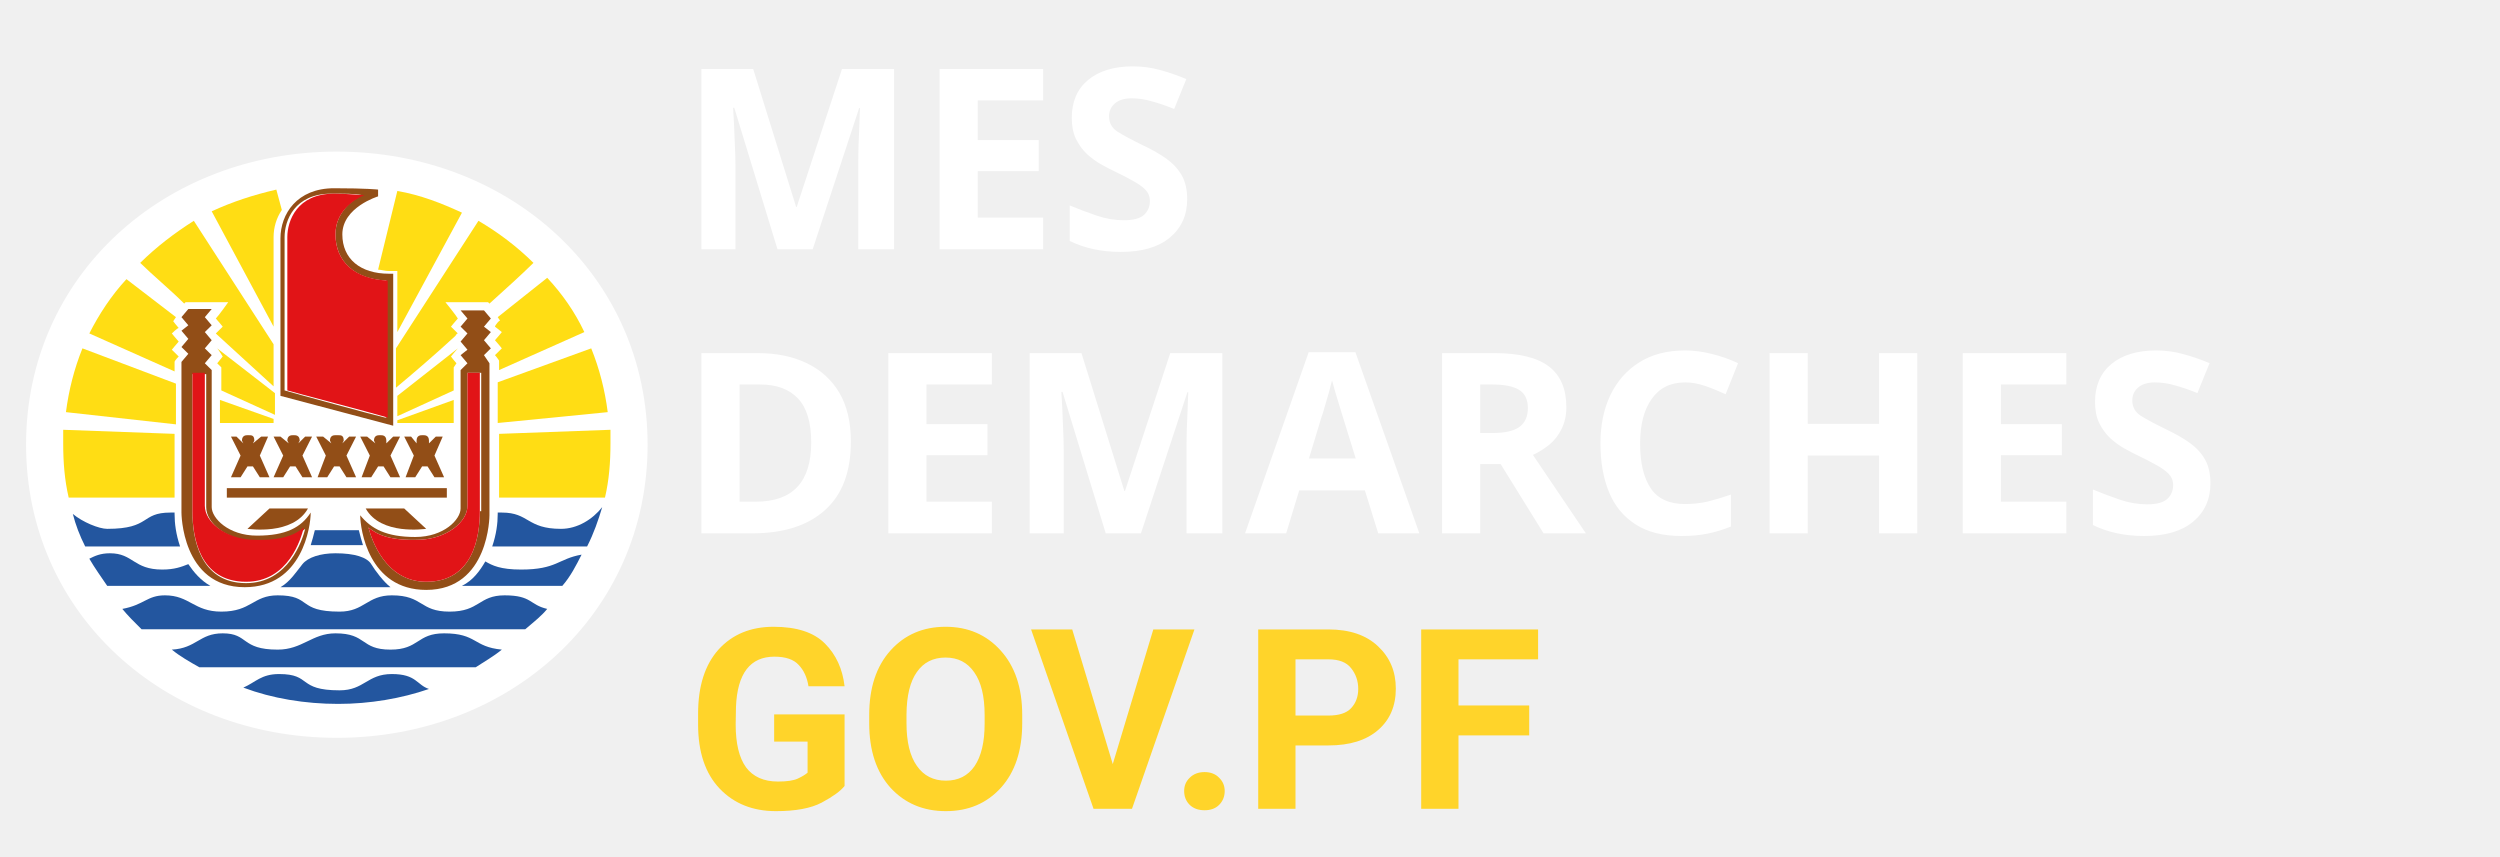
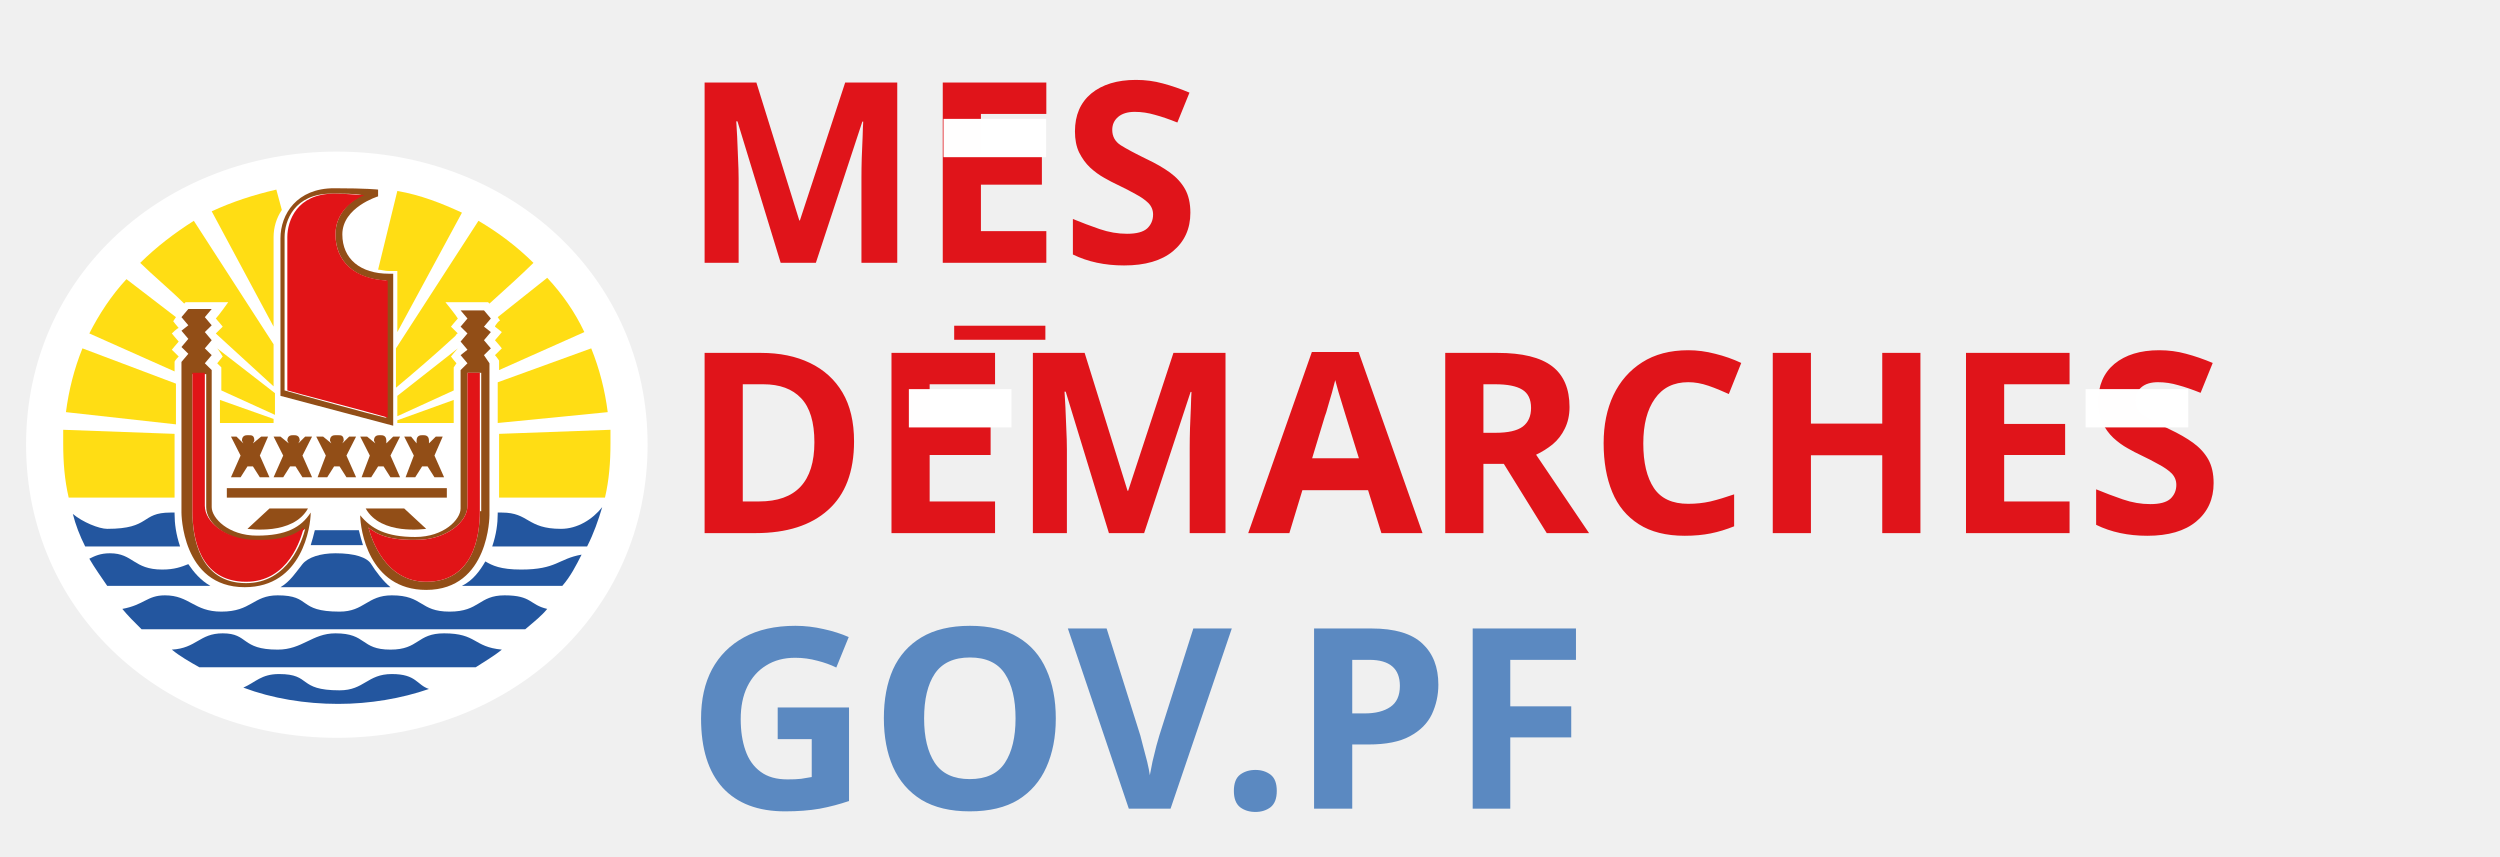
<svg xmlns="http://www.w3.org/2000/svg" version="1.1" id="Calque_1" x="0px" y="0px" viewBox="0 0 132 45.2" enable-background="new 0 0 385.2 45.2" xml:space="preserve" width="132" height="45.2">
  <defs id="defs3967" />
  <g id="g4011" transform="matrix(0.7260259,0,0,0.7165003,0.28762,7.287845)">
    <path id="path3842" d="m 1.5,22.6 c 0,12.5 10.1,21.6 22.6,21.6 12.5,0 22.6,-9.1 22.6,-21.6 C 46.7,10.1 36.6,1 24.1,1 11.6,1 1.5,10.1 1.5,22.6 Z" style="fill:#ffffff" />
    <g id="g3920">
      <g id="g3918">
        <path id="path3844" d="m 39.4,34.7 c -1.3,-0.3 -1.1,-1 -3.1,-1 -1.9,0 -1.8,1.2 -4,1.2 -2.2,0 -1.9,-1.2 -4.2,-1.2 -1.8,0 -2,1.2 -3.8,1.2 -3.1,0 -2,-1.2 -4.5,-1.2 -1.8,0 -1.9,1.2 -4.1,1.2 -2,0 -2.3,-1.2 -4.1,-1.2 -1.3,0 -1.5,0.7 -3.1,1 0.4,0.5 0.9,1 1.4,1.5 h 27.9 c 0.7,-0.6 1.2,-1 1.6,-1.5" style="fill:#23569f" />
        <path id="path3846" d="m 36.1,37.7 c -2.1,-0.2 -1.8,-1.2 -4.2,-1.2 -2,0 -1.8,1.2 -3.9,1.2 -2.2,0 -1.7,-1.2 -4,-1.2 -1.7,0 -2.4,1.2 -4.2,1.2 -2.7,0 -2.1,-1.2 -4,-1.2 -1.7,0 -1.9,1.1 -3.7,1.2 0.6,0.5 1.3,0.9 2,1.3 h 20.1 c 0.6,-0.4 1.3,-0.8 1.9,-1.3" style="fill:#23569f" />
        <path id="path3848" d="m 19.9,39.5 c -1.3,0 -1.7,0.6 -2.6,1 2.1,0.8 4.5,1.2 6.9,1.2 2.3,0 4.6,-0.4 6.6,-1.1 -0.9,-0.3 -0.9,-1.1 -2.7,-1.1 -1.8,0 -2,1.2 -3.8,1.2 -3.1,0 -2,-1.2 -4.4,-1.2" style="fill:#23569f" />
        <path id="path3850" d="m 43.4,27.2 c -0.7,0.9 -1.8,1.6 -3,1.6 -2.5,0 -2.3,-1.2 -4.3,-1.2 -0.1,0 -0.2,0 -0.3,0 v 0.1 c 0,0.7 -0.1,1.5 -0.4,2.4 h 6.9 c 0.5,-1 0.8,-1.9 1.1,-2.9" style="fill:#23569f" />
        <path id="path3852" d="m 12.3,27.6 c -0.1,0 -0.2,0 -0.3,0 -2.2,0 -1.4,1.2 -4.6,1.2 -0.6,0 -1.8,-0.5 -2.5,-1.1 0.2,0.8 0.5,1.6 0.9,2.4 h 6.9 c -0.3,-0.9 -0.4,-1.7 -0.4,-2.4 v -0.1" style="fill:#23569f" />
        <path id="path3854" d="m 22.5,28.9 c -0.1,0.4 -0.2,0.8 -0.3,1.1 H 26 c -0.1,-0.3 -0.2,-0.7 -0.3,-1.1 h -3.2" style="fill:#23569f" />
        <path id="path3856" d="m 41.9,30.7 c -1.7,0.3 -1.8,1.1 -4.4,1.1 -1.5,0 -2.1,-0.3 -2.6,-0.6 -0.4,0.7 -0.9,1.4 -1.7,1.8 h 7.3 c 0.6,-0.7 1,-1.5 1.4,-2.3" style="fill:#23569f" />
        <path id="path3858" d="m 26.6,31.4 c -0.3,-0.5 -1.2,-0.8 -2.6,-0.8 -1.1,0 -2,0.3 -2.4,0.8 -0.4,0.5 -0.9,1.3 -1.6,1.7 h 8 c -0.5,-0.4 -1.1,-1.2 -1.4,-1.7" style="fill:#23569f" />
        <path id="path3860" d="m 13.3,31.4 c -0.5,0.2 -1,0.4 -1.9,0.4 -2.1,0 -2.1,-1.2 -3.8,-1.2 -0.7,0 -1.1,0.2 -1.5,0.4 0.4,0.7 0.9,1.4 1.3,2 h 7.5 c -0.7,-0.4 -1.2,-1 -1.6,-1.6" style="fill:#23569f" />
        <path id="path3862" d="m 4.2,21.5 c 0,0.3 0,0.6 0,1 v 0 c 0,1.4 0.1,2.7 0.4,4 h 7.7 V 21.8 L 4.2,21.5" style="fill:#ffdd14" />
        <path id="path3864" d="M 43.8,20.2 C 43.6,18.6 43.2,17 42.6,15.5 L 35.8,18 v 3 l 8,-0.8" style="fill:#ffdd14" />
        <polyline id="polyline3866" points="32.6,21 32.6,19.3 28.5,20.8 28.5,21 32.6,21   " style="fill:#ffdd14" />
        <path id="path3868" d="M 5.6,15.5 C 5,17 4.6,18.6 4.4,20.2 l 8,0.9 v -3 L 5.6,15.5" style="fill:#ffdd14" />
        <path id="path3870" d="m 44,21.5 -8.1,0.3 v 4.7 h 7.7 c 0.3,-1.3 0.4,-2.6 0.4,-4 v 0 c 0,-0.3 0,-0.7 0,-1" style="fill:#ffdd14" />
        <polyline id="polyline3872" points="19.5,21 19.5,20.7 15.6,19.3 15.6,21 19.5,21   " style="fill:#ffdd14" />
        <path id="path3874" d="m 35.6,13.9 c 0,0 0.5,0.4 0.5,0.4 0,0 -0.4,0.5 -0.5,0.6 0.1,0.1 0.5,0.6 0.5,0.6 0,0 -0.4,0.4 -0.5,0.5 0.1,0.1 0.3,0.4 0.3,0.4 v 0.7 l 6.2,-2.8 c -0.7,-1.5 -1.6,-2.8 -2.7,-4 l -3.6,2.9 0.2,0.3 c 0,-0.2 -0.4,0.3 -0.4,0.4" style="fill:#ffdd14" />
        <path id="path3876" d="m 32.8,16.6 c -0.1,-0.1 -0.4,-0.5 -0.4,-0.5 0,0 0.4,-0.5 0.5,-0.6 0,0 0,0 0,0 L 28.5,19 v 1.5 l 4.1,-1.9 v -1.7 c 0,0 0.2,-0.3 0.2,-0.3" style="fill:#ffdd14" />
        <path id="path3878" d="m 32.7,14.6 c 0.1,-0.1 0.1,-0.2 0.2,-0.2 0,0 -0.5,-0.5 -0.5,-0.5 0,0 0.4,-0.5 0.5,-0.6 C 32.8,13.1 32,12.1 32,12.1 h 3.1 l 0.1,0.1 c 1.2,-1.1 2.3,-2.1 3.2,-3 C 37.2,8 35.9,7 34.4,6.1 l -6,9.4 v 2.9 c 1.3,-1.1 2.8,-2.4 4.3,-3.8" style="fill:#ffdd14" />
        <path id="path3880" d="m 28.5,9.7 v 4.6 L 33.2,5.5 C 31.7,4.8 30.2,4.2 28.5,3.9 l -1.4,5.8 c 0.2,0 0.5,0.1 0.8,0.1 h 0.6" style="fill:#ffdd14" />
        <path id="path3882" d="m 12.6,16.1 c -0.1,-0.1 -0.5,-0.5 -0.5,-0.5 0,0 0.4,-0.5 0.5,-0.6 -0.1,-0.1 -0.5,-0.6 -0.5,-0.6 0,0 0.4,-0.4 0.5,-0.4 -0.1,-0.1 -0.4,-0.5 -0.4,-0.5 l 0.2,-0.3 -3.6,-2.8 c -1.1,1.2 -2,2.6 -2.7,4 l 6.2,2.8 v -0.7 c 0,-0.1 0.3,-0.4 0.3,-0.4" style="fill:#ffdd14" />
        <path id="path3884" d="m 15.4,15.5 c 0,0 -0.1,0 0,0 0.1,0.1 0.4,0.6 0.4,0.6 0,0 -0.4,0.5 -0.4,0.5 0.1,0.1 0.3,0.3 0.3,0.3 v 1.7 l 3.9,1.8 v -1.6 l -4.2,-3.3" style="fill:#ffdd14" />
        <path id="path3886" d="m 16.2,12.1 c 0,0 -0.7,1 -0.9,1.2 0.1,0.1 0.5,0.6 0.5,0.6 0,0 -0.4,0.4 -0.5,0.5 0,0 0.1,0.1 0.1,0.1 1.4,1.3 2.8,2.6 4.1,3.8 V 15.2 L 13.7,6.1 C 12.3,7 11,8 9.8,9.2 c 0.9,0.9 2.1,1.9 3.2,3 l 0.1,-0.1 h 3.1" style="fill:#ffdd14" />
        <path id="path3888" d="M 20.1,5.3 19.7,3.8 C 18,4.2 16.5,4.7 15,5.4 l 4.5,8.5 V 7.3 c 0,-0.7 0.2,-1.4 0.6,-2" style="fill:#ffdd14" />
        <path id="path3890" d="m 22,27.3 h -2.8 l -1.6,1.5 c 0.1,0 3.3,0.5 4.4,-1.5" style="fill:#924e17" />
        <path id="path3892" d="M 26.2,27.3 H 29 l 1.6,1.5 c -0.1,0 -3.3,0.5 -4.4,-1.5" style="fill:#924e17" />
        <rect id="rect3894" height="0.7" width="16" y="25.8" x="16.1" style="fill:#924e17" />
        <path id="path3896" d="m 27.9,10 c -2.1,0 -3.4,-1.1 -3.4,-2.9 0,-2 2.6,-2.8 2.6,-2.8 V 3.8 c 0,0 -0.8,-0.1 -3.2,-0.1 C 21.2,3.7 20,5.6 20,7.4 V 19 l 8.2,2.2 V 10 h -0.3 m -0.3,10.6 c -0.5,-0.1 -7,-1.9 -7.3,-2 V 7.3 c 0,-1.2 0.7,-3.2 3.4,-3.2 1,0 1.7,0 2.2,0.1 -0.7,0.4 -1.9,1.3 -1.9,2.9 0,2 1.4,3.3 3.7,3.4 v 10.1 z" style="fill:#924e17" />
        <path id="path3898" d="m 19.1,22 h -0.5 l -0.6,0.5 0.1,-0.2 c 0,-0.4 -0.2,-0.4 -0.4,-0.4 h -0.1 c -0.1,0 -0.4,0 -0.4,0.4 l 0.1,0.2 -0.5,-0.5 h -0.4 l 0.7,1.4 -0.7,1.6 h 0.7 l 0.5,-0.8 H 18 l 0.5,0.8 h 0.7 L 18.5,23.4 19.1,22" style="fill:#924e17" />
        <path id="path3900" d="m 22.3,22 h -0.5 l -0.5,0.5 0.1,-0.2 c 0,-0.4 -0.3,-0.4 -0.4,-0.4 h -0.1 c -0.1,0 -0.4,0 -0.4,0.4 L 20.6,22.5 20,22 h -0.5 l 0.7,1.4 -0.7,1.6 h 0.7 l 0.5,-0.8 h 0.4 l 0.5,0.8 h 0.7 L 21.6,23.4 22.3,22" style="fill:#924e17" />
        <path id="path3902" d="M 25.5,22 H 25 l -0.5,0.5 0.1,-0.2 c 0,-0.4 -0.2,-0.4 -0.4,-0.4 H 24 c -0.1,0 -0.4,0 -0.4,0.4 l 0.1,0.2 -0.6,-0.5 h -0.5 l 0.7,1.4 -0.6,1.6 h 0.7 l 0.5,-0.8 h 0.4 l 0.5,0.8 h 0.7 L 24.8,23.4 25.5,22" style="fill:#924e17" />
        <path id="path3904" d="m 28.7,22 h -0.5 l -0.5,0.5 v -0.2 c 0,-0.4 -0.3,-0.4 -0.4,-0.4 h -0.1 c -0.1,0 -0.4,0 -0.4,0.4 l 0.1,0.2 -0.6,-0.5 h -0.5 l 0.7,1.4 -0.6,1.6 h 0.7 l 0.5,-0.8 h 0.4 L 28,25 h 0.7 L 28,23.4 28.7,22" style="fill:#924e17" />
        <path id="path3906" d="m 31.8,22 h -0.5 l -0.5,0.5 v -0.2 c 0,-0.4 -0.3,-0.4 -0.4,-0.4 h -0.1 c -0.1,0 -0.4,0 -0.4,0.4 v 0.2 L 29.5,22 H 29 l 0.7,1.4 -0.6,1.6 h 0.7 l 0.5,-0.8 h 0.4 l 0.5,0.8 h 0.7 L 31.2,23.4 31.8,22" style="fill:#924e17" />
        <path id="path3908" d="M 18.3,29.3 C 16.2,29.3 15,28 15,27.2 V 17.1 L 14.5,16.6 15,16 14.5,15.5 15,14.9 14.5,14.3 15,13.8 14.5,13.2 15,12.6 h -1.7 l -0.5,0.6 0.5,0.6 -0.5,0.4 0.5,0.6 -0.5,0.6 0.5,0.5 -0.5,0.6 v 11.1 c 0,0 0,5.5 4.6,5.5 4.2,0 4.8,-4.5 4.8,-5.5 -0.7,1.1 -1.8,1.7 -3.9,1.7 m -0.8,3.5 c -3.4,0 -3.9,-3.4 -3.9,-5.2 V 17.4 h 1 v 9.8 c 0,1.2 1.5,2.4 3.4,2.5 2.3,0.1 3.2,-0.4 3.8,-0.9 -0.2,0.8 -1.2,4 -4.3,4" style="fill:#924e17" />
        <path id="path3910" d="m 34.8,13.9 0.5,-0.6 -0.5,-0.6 h -1.7 l 0.5,0.6 -0.5,0.6 0.5,0.5 -0.5,0.6 0.5,0.6 -0.5,0.4 0.5,0.6 -0.5,0.5 v 10.2 c 0,0.8 -1.2,2.1 -3.3,2.1 -2.1,0 -3.2,-0.6 -4,-1.6 0,1 0.6,5.5 4.8,5.5 4.6,0 4.6,-5.5 4.6,-5.5 V 16.6 l -0.4,-0.6 0.5,-0.5 -0.5,-0.6 0.5,-0.6 -0.5,-0.4 m -0.3,13.6 c 0,1.9 -0.5,5.2 -3.9,5.2 -3,0 -4,-3.2 -4.2,-4 0.6,0.5 1.5,1 3.8,0.9 1.9,-0.1 3.4,-1.3 3.4,-2.5 v -9.8 h 1 v 10.2 z" style="fill:#924e17" />
        <path id="path3912" d="m 13.6,17.4 v 10.1 c 0,1.9 0.5,5.2 3.9,5.2 3.1,0 4,-3.2 4.2,-4 -0.6,0.5 -1.5,1 -3.8,0.9 -1.9,-0.1 -3.4,-1.3 -3.4,-2.5 v -9.8 h -0.9" style="fill:#e11417" />
        <path id="path3914" d="m 34.5,17.4 v 10.1 c 0,1.9 -0.5,5.2 -3.9,5.2 -3,0 -4,-3.2 -4.2,-4 0.6,0.5 1.5,1 3.8,0.9 1.9,-0.1 3.4,-1.3 3.4,-2.5 v -9.8 h 0.9" style="fill:#e11417" />
        <path id="path3916" d="m 24,7.1 c 0,-1.6 1.2,-2.5 2.1,-2.9 -0.5,0 -1.2,-0.1 -2.2,-0.1 -2.7,0 -3.4,2 -3.4,3.2 v 11.3 c 0.3,0.1 6.7,1.8 7.3,2 V 10.5 C 25.4,10.4 24,9.1 24,7.1" style="fill:#e11417" />
      </g>
    </g>
  </g>
-   <text xml:space="preserve" style="font-style:normal;font-variant:normal;font-weight:bold;font-stretch:normal;font-size:13.333px;line-height:1.25;font-family:sans-serif;-inkscape-font-specification:'sans-serif, Bold';font-variant-ligatures:normal;font-variant-caps:normal;font-variant-numeric:normal;font-feature-settings:normal;text-align:start;letter-spacing:0px;word-spacing:0px;writing-mode:lr-tb;text-anchor:start;fill:#ffffff;fill-opacity:1;stroke:none" x="35.833" y="13.16" id="text4015">
-     <tspan id="tspan4023" x="35.833" y="13.16">MES</tspan>
+   <text xml:space="preserve" style="font-style:normal;font-variant:normal;font-weight:bold;font-stretch:normal;font-size:13.333px;line-height:1.25;font-family:Roboto;-inkscape-font-specification:'Roboto, Bold';font-variant-ligatures:normal;font-variant-caps:normal;font-variant-numeric:normal;font-feature-settings:normal;text-align:start;letter-spacing:0px;word-spacing:0px;writing-mode:lr-tb;text-anchor:start;fill:#5b89c1;fill-opacity:1;stroke:none" x="36.25" y="42.7" id="text4027">
+     <tspan id="tspan4029" x="36.25" y="42.7" style="font-style:normal;font-variant:normal;font-weight:bold;font-stretch:normal;font-family:Montserrat;-inkscape-font-specification:'Montserrat Bold'">GOV.PF</tspan>
  </text>
-   <text id="text4019" y="28.16" x="35.833" style="font-style:normal;font-variant:normal;font-weight:bold;font-stretch:normal;font-size:13.333px;line-height:1.25;font-family:sans-serif;-inkscape-font-specification:'sans-serif, Bold';font-variant-ligatures:normal;font-variant-caps:normal;font-variant-numeric:normal;font-feature-settings:normal;text-align:start;letter-spacing:0px;word-spacing:0px;writing-mode:lr-tb;text-anchor:start;fill:#ffffff;fill-opacity:1;stroke:none" xml:space="preserve">
-     <tspan id="tspan4021" x="35.833" y="28.16">DEMARCHES</tspan>
+   <rect x="50.381" y="17.198" class="st7" width="4.815" height="0.742" id="rect1143" style="fill:#e0141a;stroke-width:0.15" />
+   <text xml:space="preserve" style="font-style:normal;font-variant:normal;font-weight:bold;font-stretch:normal;font-size:13.333px;line-height:1.25;font-family:Montserrat;-inkscape-font-specification:'Montserrat Bold';fill:#e0141a;fill-opacity:1;stroke:none;" x="36" y="13.875" id="text887">
+     <tspan id="tspan885" x="36" y="13.875" style="font-size:13.333px;fill:#e0141a;fill-opacity:1;">MES</tspan>
  </text>
-   <text xml:space="preserve" style="font-style:normal;font-variant:normal;font-weight:bold;font-stretch:normal;font-size:13.333px;line-height:1.25;font-family:Roboto;-inkscape-font-specification:'Roboto, Bold';font-variant-ligatures:normal;font-variant-caps:normal;font-variant-numeric:normal;font-feature-settings:normal;text-align:start;letter-spacing:0px;word-spacing:0px;writing-mode:lr-tb;text-anchor:start;fill:#ffd42a;fill-opacity:1;stroke:none" x="36.25" y="42.7" id="text4027">
-     <tspan id="tspan4029" x="36.25" y="42.7">GOV.PF</tspan>
+   <text xml:space="preserve" style="font-style:normal;font-variant:normal;font-weight:bold;font-stretch:normal;font-size:13.333px;line-height:1.25;font-family:Montserrat;-inkscape-font-specification:'Montserrat Bold';fill:#e0141a;fill-opacity:1;stroke:none;" x="36" y="28.147" id="text891">
+     <tspan id="tspan889" x="36" y="28.147">DEMARCHES</tspan>
  </text>
+   <g id="layer1" />
+   <rect style="opacity:0.996;fill:#008a00;fill-opacity:0;fill-rule:evenodd;stroke-width:1.76" id="rect894" width="4.331" height="2.21" x="43.222" y="-10.341" rx="2.166" ry="1.105" />
+   <rect style="opacity:0.996;fill:#ffffff;fill-opacity:1;fill-rule:evenodd;stroke-width:0.723" id="rect900" width="5.418" height="2.022" x="47.988" y="20.546" rx="0" ry="0" />
+   <rect style="opacity:0.996;fill:#ffffff;fill-opacity:1;fill-rule:evenodd;stroke-width:0.723" id="rect902" width="5.418" height="2.022" x="110.121" y="20.545" rx="0" ry="0" />
+   <rect style="opacity:0.996;fill:#ffffff;fill-opacity:1;fill-rule:evenodd;stroke-width:0.723" id="rect904" width="5.418" height="2.022" x="49.818" y="6.277" rx="0" ry="0" />
</svg>
